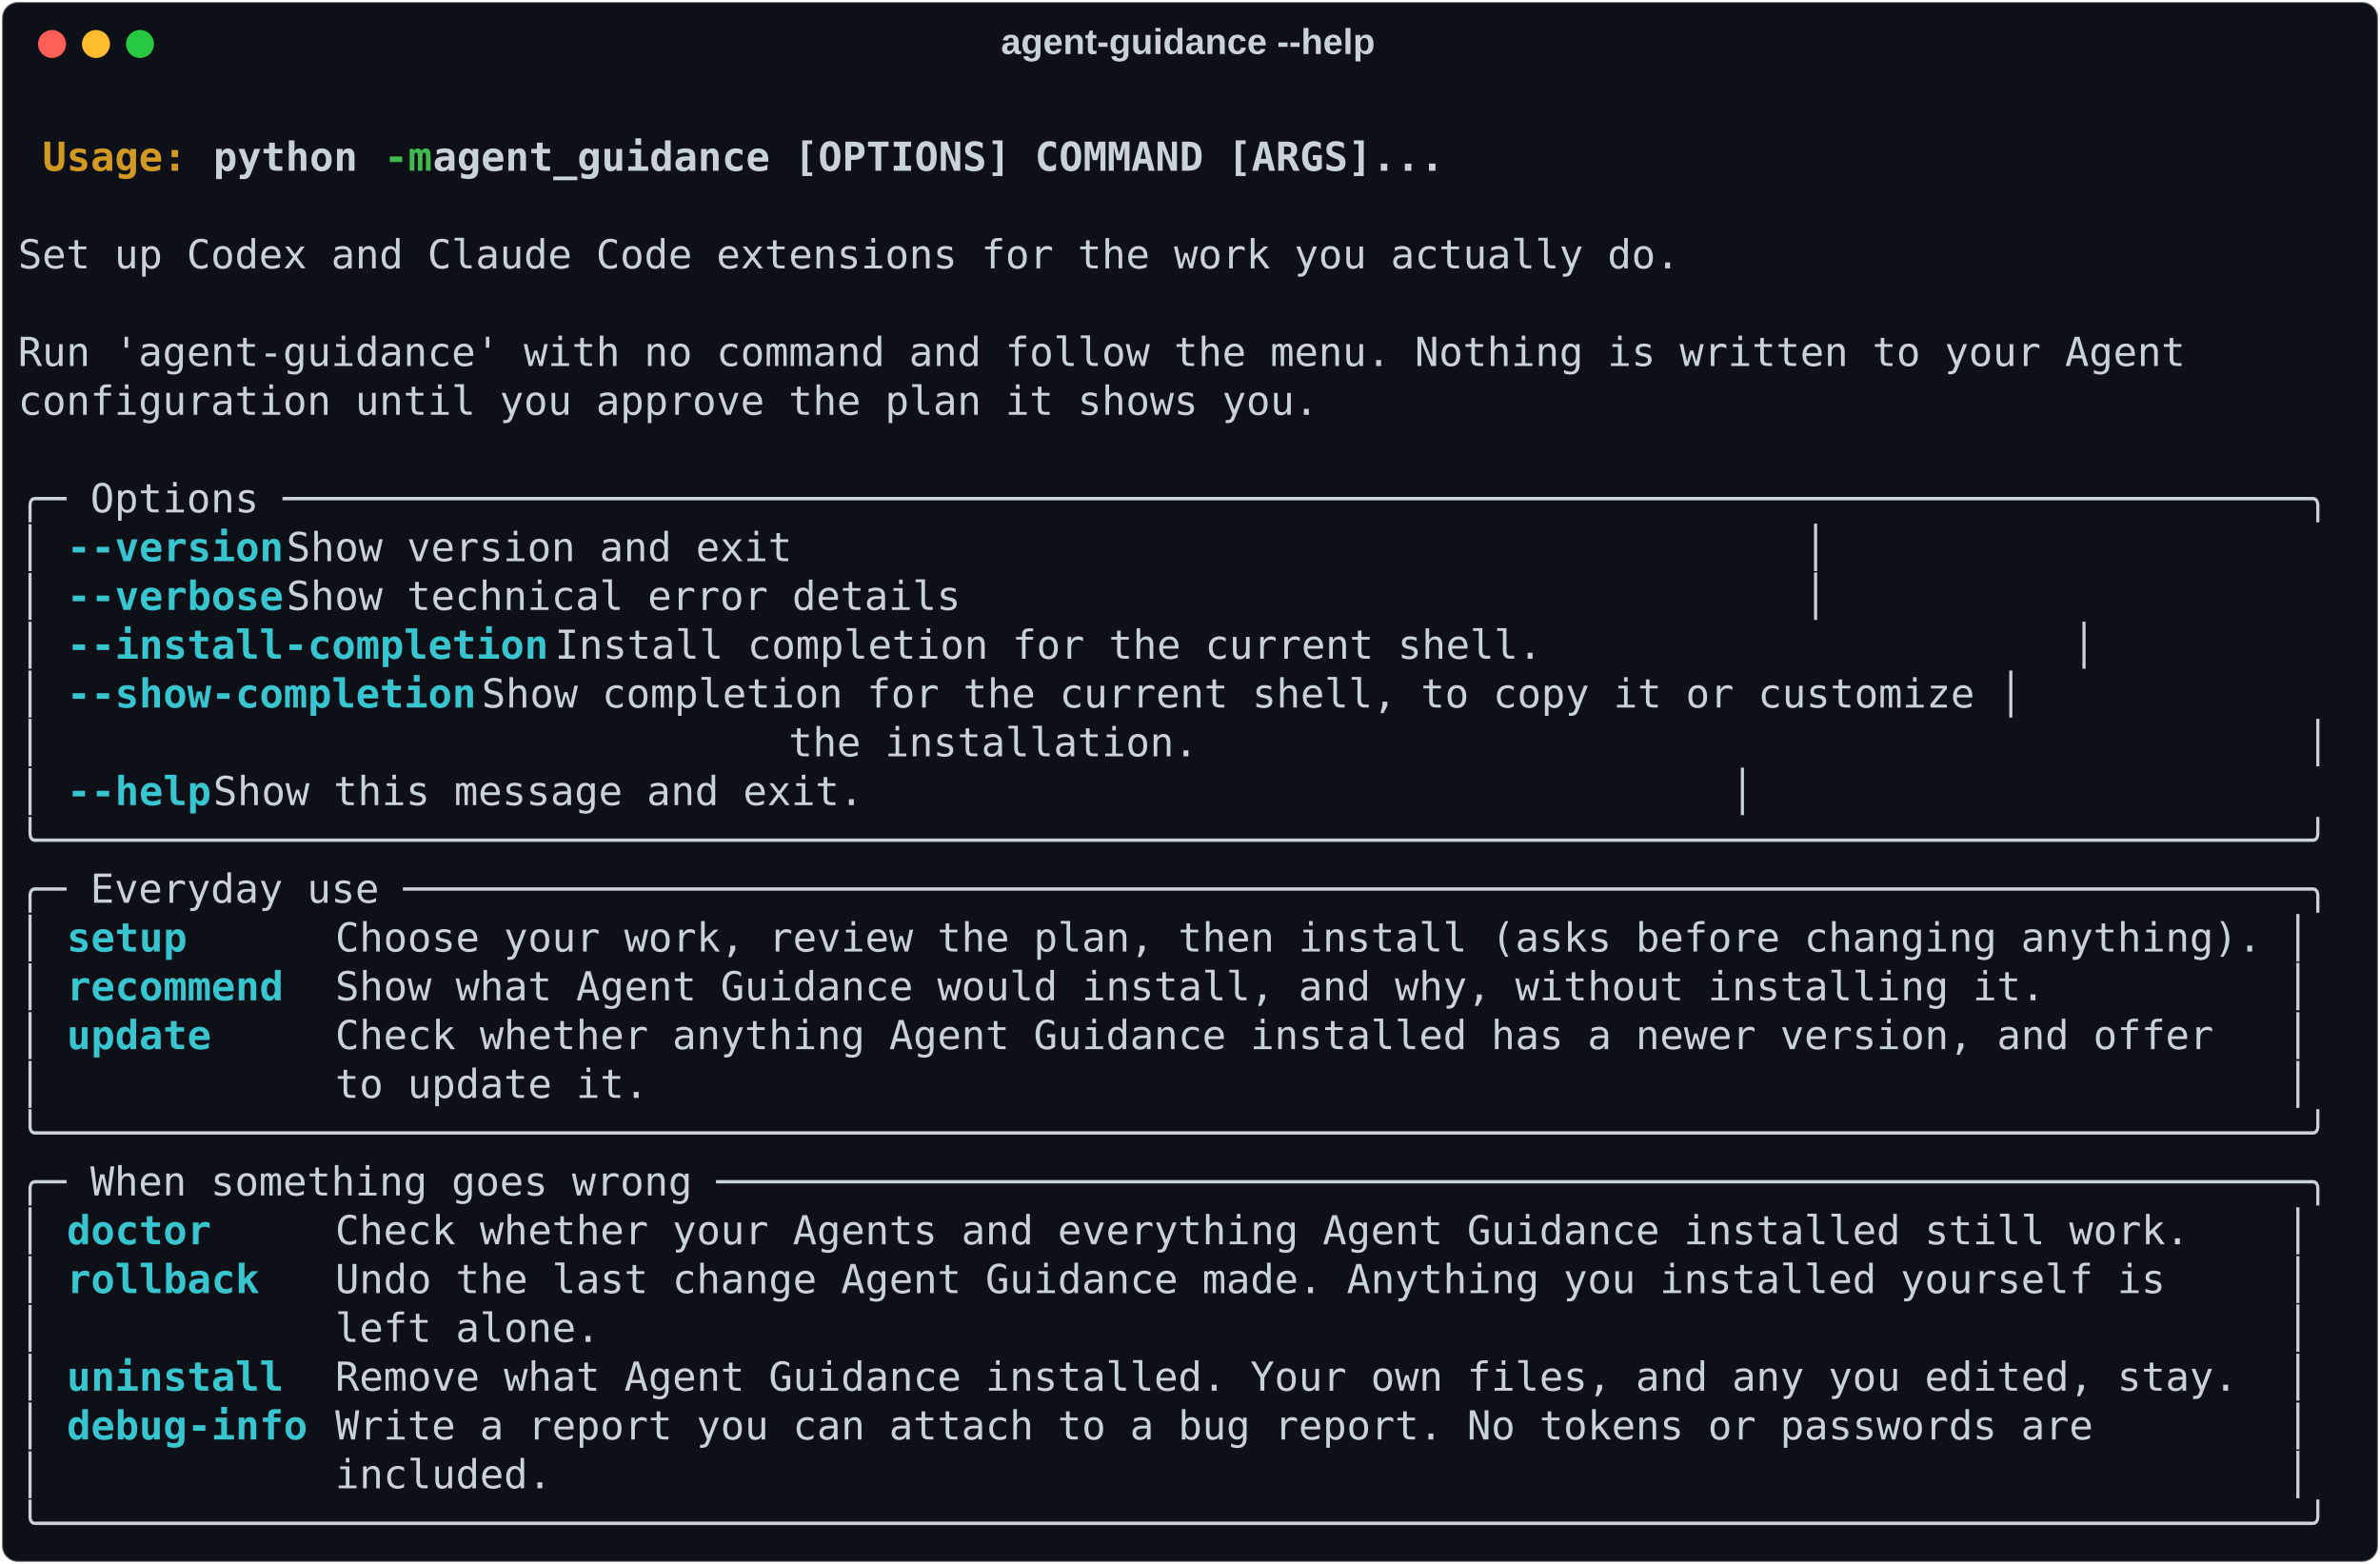
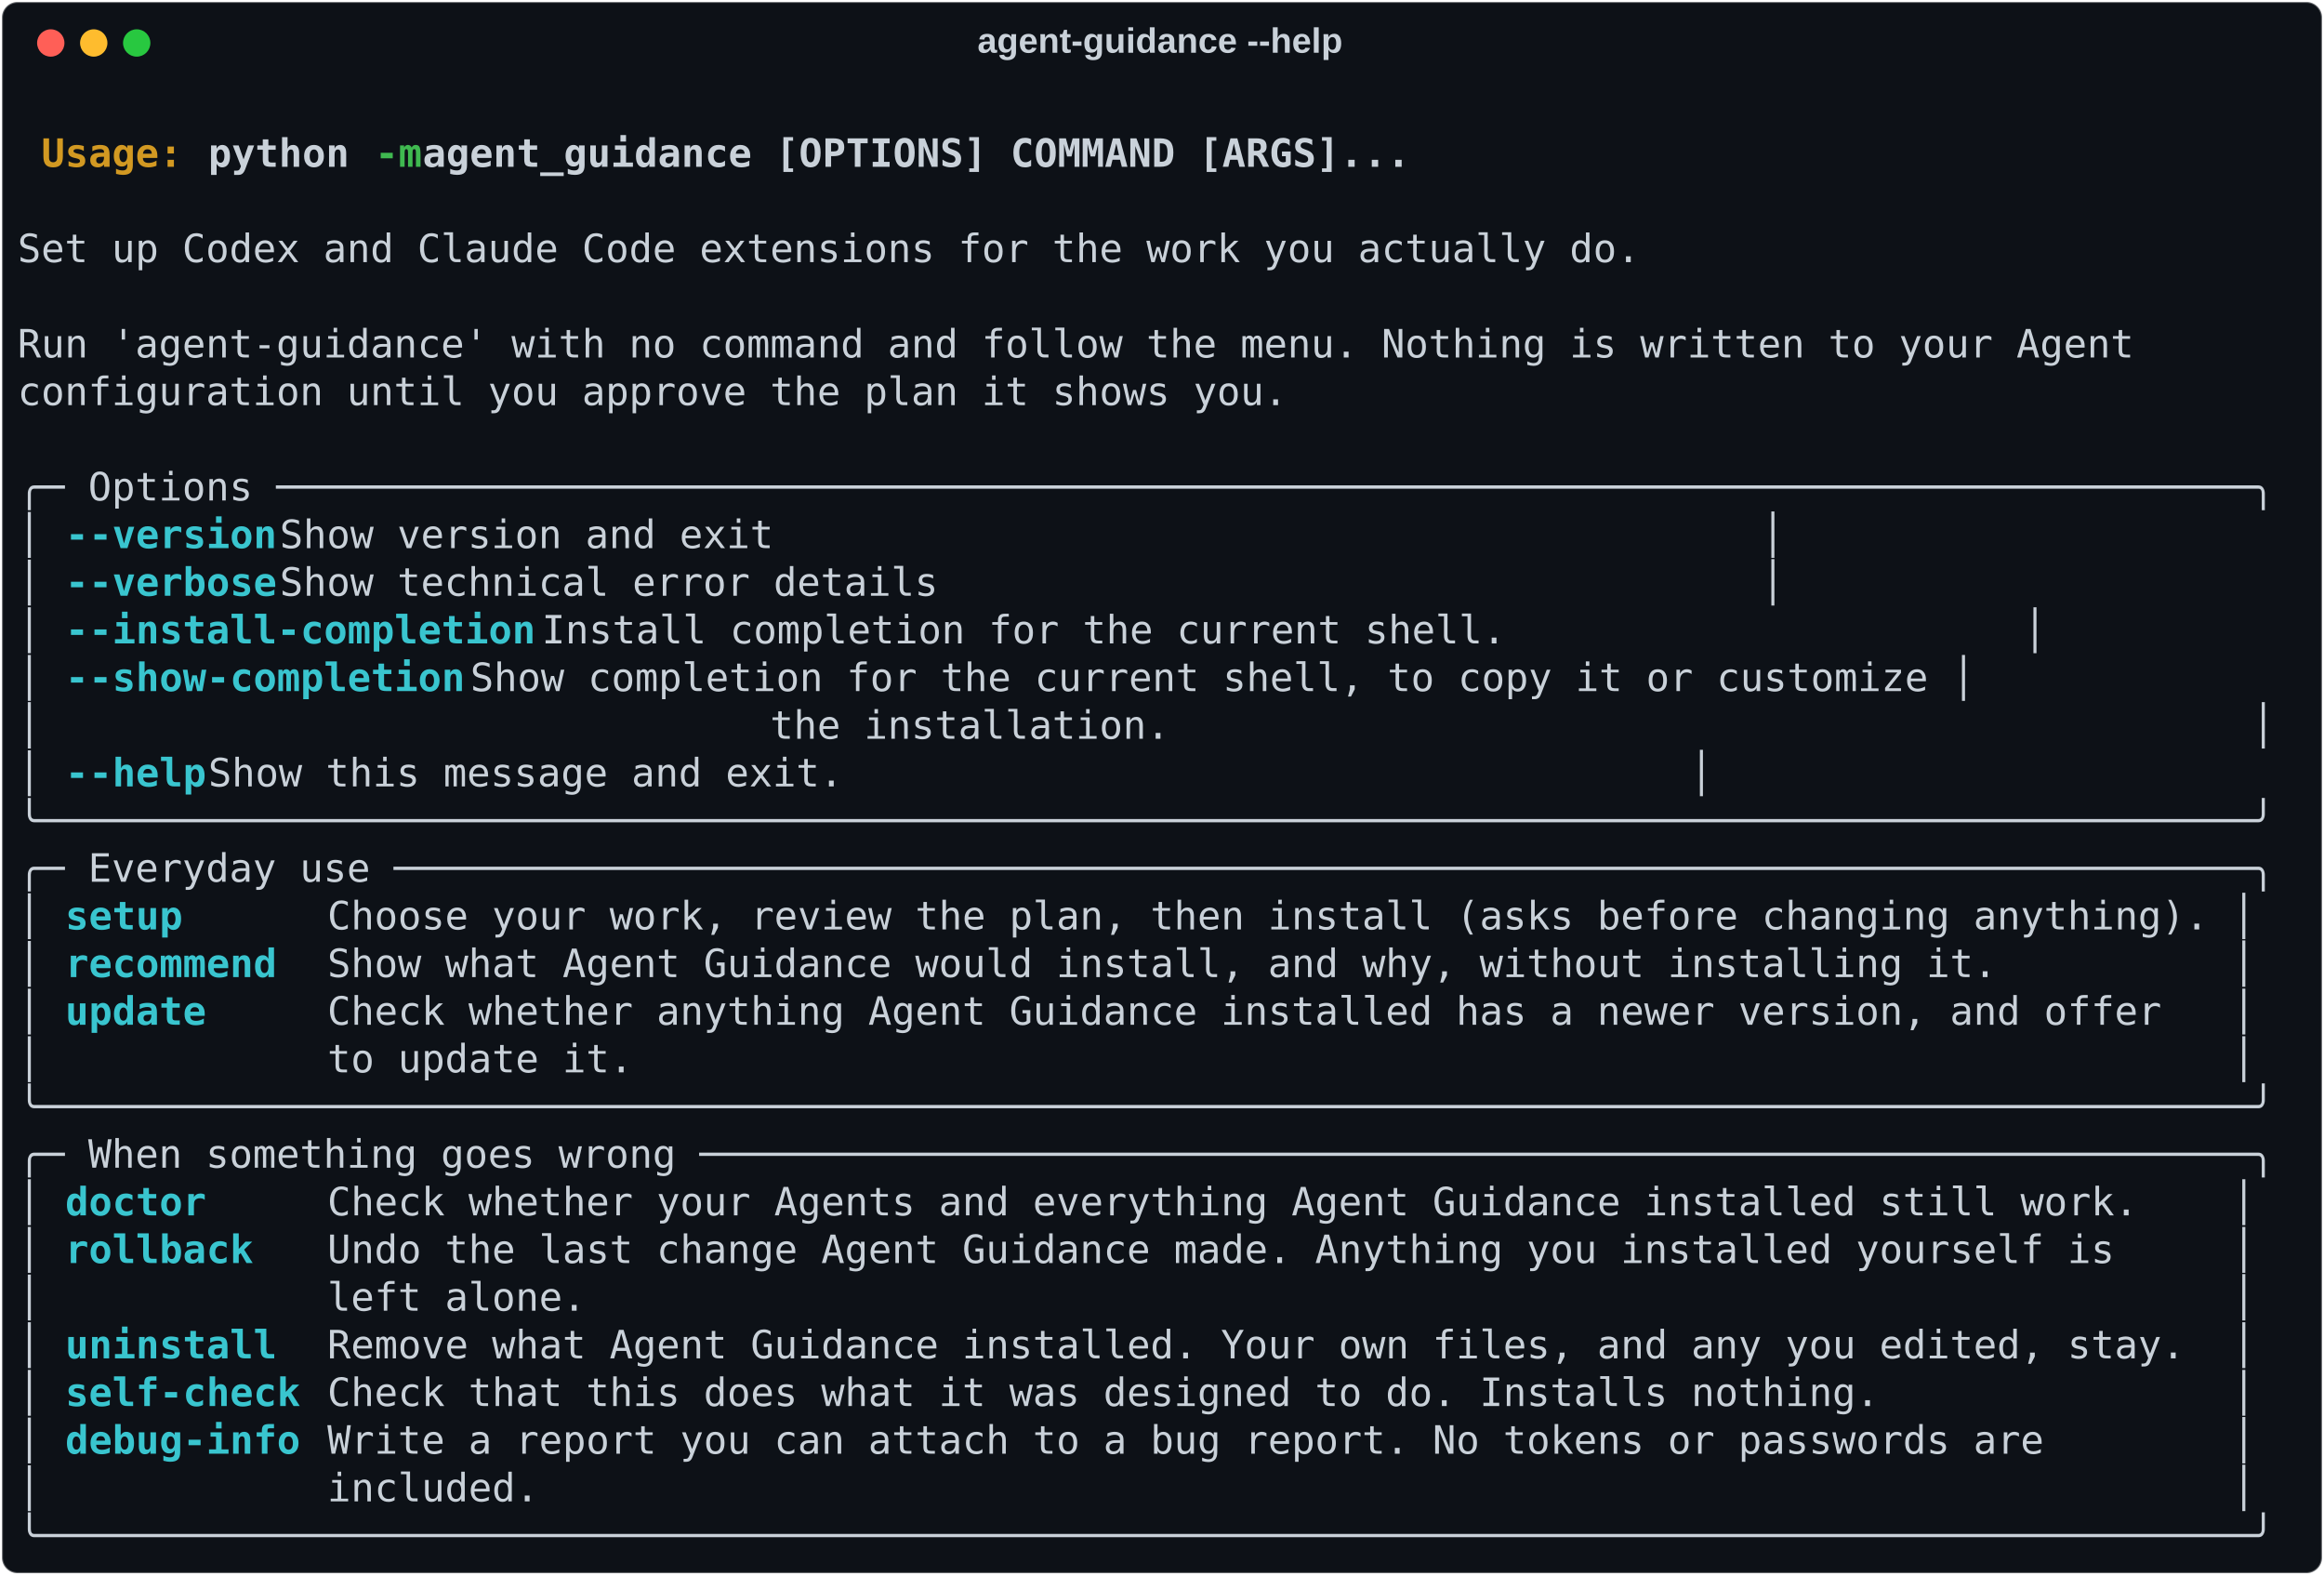
- <svg xmlns="http://www.w3.org/2000/svg" class="rich-terminal" viewBox="0 0 1190 782.0">
+ <svg xmlns="http://www.w3.org/2000/svg" class="rich-terminal" viewBox="0 0 1190 806.4">
  <style>

    @font-face {
        font-family: "Fira Code";
        src: local("FiraCode-Regular"),
                url("https://cdnjs.cloudflare.com/ajax/libs/firacode/6.2.0/woff2/FiraCode-Regular.woff2") format("woff2"),
                url("https://cdnjs.cloudflare.com/ajax/libs/firacode/6.2.0/woff/FiraCode-Regular.woff") format("woff");
        font-style: normal;
        font-weight: 400;
    }
    @font-face {
        font-family: "Fira Code";
        src: local("FiraCode-Bold"),
                url("https://cdnjs.cloudflare.com/ajax/libs/firacode/6.2.0/woff2/FiraCode-Bold.woff2") format("woff2"),
                url("https://cdnjs.cloudflare.com/ajax/libs/firacode/6.2.0/woff/FiraCode-Bold.woff") format("woff");
        font-style: bold;
        font-weight: 700;
    }

-     .terminal-4041248093-matrix {
+     .terminal-1233523522-matrix {
        font-family: Fira Code, monospace;
        font-size: 20px;
        line-height: 24.4px;
        font-variant-east-asian: full-width;
    }

-     .terminal-4041248093-title {
+     .terminal-1233523522-title {
        font-size: 18px;
        font-weight: bold;
        font-family: arial;
    }

-     .terminal-4041248093-r1 { fill: #c9d1d9;font-weight: bold }
- .terminal-4041248093-r2 { fill: #c9d1d9 }
- .terminal-4041248093-r3 { fill: #d29922;font-weight: bold }
- .terminal-4041248093-r4 { fill: #3fb950;font-weight: bold }
- .terminal-4041248093-r5 { fill: #39c5cf;font-weight: bold }
+     .terminal-1233523522-r1 { fill: #c9d1d9;font-weight: bold }
+ .terminal-1233523522-r2 { fill: #c9d1d9 }
+ .terminal-1233523522-r3 { fill: #d29922;font-weight: bold }
+ .terminal-1233523522-r4 { fill: #3fb950;font-weight: bold }
+ .terminal-1233523522-r5 { fill: #39c5cf;font-weight: bold }
    </style>
  <defs>
-     <clipPath id="terminal-4041248093-clip-terminal">
-       <rect x="0" y="0" width="1170.2" height="731.0" />
-     </clipPath>
-     <clipPath id="terminal-4041248093-line-0">
+     <clipPath id="terminal-1233523522-clip-terminal">
+       <rect x="0" y="0" width="1170.2" height="755.4" />
+     </clipPath>
+     <clipPath id="terminal-1233523522-line-0">
      <rect x="0" y="1.5" width="1171.2" height="24.65" />
    </clipPath>
-     <clipPath id="terminal-4041248093-line-1">
+     <clipPath id="terminal-1233523522-line-1">
      <rect x="0" y="25.9" width="1171.2" height="24.65" />
    </clipPath>
-     <clipPath id="terminal-4041248093-line-2">
+     <clipPath id="terminal-1233523522-line-2">
      <rect x="0" y="50.3" width="1171.2" height="24.65" />
    </clipPath>
-     <clipPath id="terminal-4041248093-line-3">
+     <clipPath id="terminal-1233523522-line-3">
      <rect x="0" y="74.7" width="1171.2" height="24.65" />
    </clipPath>
-     <clipPath id="terminal-4041248093-line-4">
+     <clipPath id="terminal-1233523522-line-4">
      <rect x="0" y="99.1" width="1171.2" height="24.65" />
    </clipPath>
-     <clipPath id="terminal-4041248093-line-5">
+     <clipPath id="terminal-1233523522-line-5">
      <rect x="0" y="123.5" width="1171.2" height="24.65" />
    </clipPath>
-     <clipPath id="terminal-4041248093-line-6">
+     <clipPath id="terminal-1233523522-line-6">
      <rect x="0" y="147.9" width="1171.2" height="24.65" />
    </clipPath>
-     <clipPath id="terminal-4041248093-line-7">
+     <clipPath id="terminal-1233523522-line-7">
      <rect x="0" y="172.3" width="1171.2" height="24.65" />
    </clipPath>
-     <clipPath id="terminal-4041248093-line-8">
+     <clipPath id="terminal-1233523522-line-8">
      <rect x="0" y="196.7" width="1171.2" height="24.65" />
    </clipPath>
-     <clipPath id="terminal-4041248093-line-9">
+     <clipPath id="terminal-1233523522-line-9">
      <rect x="0" y="221.1" width="1171.2" height="24.65" />
    </clipPath>
-     <clipPath id="terminal-4041248093-line-10">
+     <clipPath id="terminal-1233523522-line-10">
      <rect x="0" y="245.5" width="1171.2" height="24.65" />
    </clipPath>
-     <clipPath id="terminal-4041248093-line-11">
+     <clipPath id="terminal-1233523522-line-11">
      <rect x="0" y="269.9" width="1171.2" height="24.65" />
    </clipPath>
-     <clipPath id="terminal-4041248093-line-12">
+     <clipPath id="terminal-1233523522-line-12">
      <rect x="0" y="294.3" width="1171.2" height="24.65" />
    </clipPath>
-     <clipPath id="terminal-4041248093-line-13">
+     <clipPath id="terminal-1233523522-line-13">
      <rect x="0" y="318.7" width="1171.2" height="24.65" />
    </clipPath>
-     <clipPath id="terminal-4041248093-line-14">
+     <clipPath id="terminal-1233523522-line-14">
      <rect x="0" y="343.1" width="1171.2" height="24.65" />
    </clipPath>
-     <clipPath id="terminal-4041248093-line-15">
+     <clipPath id="terminal-1233523522-line-15">
      <rect x="0" y="367.5" width="1171.2" height="24.65" />
    </clipPath>
-     <clipPath id="terminal-4041248093-line-16">
+     <clipPath id="terminal-1233523522-line-16">
      <rect x="0" y="391.9" width="1171.2" height="24.65" />
    </clipPath>
-     <clipPath id="terminal-4041248093-line-17">
+     <clipPath id="terminal-1233523522-line-17">
      <rect x="0" y="416.3" width="1171.2" height="24.65" />
    </clipPath>
-     <clipPath id="terminal-4041248093-line-18">
+     <clipPath id="terminal-1233523522-line-18">
      <rect x="0" y="440.7" width="1171.2" height="24.65" />
    </clipPath>
-     <clipPath id="terminal-4041248093-line-19">
+     <clipPath id="terminal-1233523522-line-19">
      <rect x="0" y="465.1" width="1171.2" height="24.65" />
    </clipPath>
-     <clipPath id="terminal-4041248093-line-20">
+     <clipPath id="terminal-1233523522-line-20">
      <rect x="0" y="489.5" width="1171.2" height="24.65" />
    </clipPath>
-     <clipPath id="terminal-4041248093-line-21">
+     <clipPath id="terminal-1233523522-line-21">
      <rect x="0" y="513.9" width="1171.2" height="24.65" />
    </clipPath>
-     <clipPath id="terminal-4041248093-line-22">
+     <clipPath id="terminal-1233523522-line-22">
      <rect x="0" y="538.3" width="1171.2" height="24.65" />
    </clipPath>
-     <clipPath id="terminal-4041248093-line-23">
+     <clipPath id="terminal-1233523522-line-23">
      <rect x="0" y="562.7" width="1171.2" height="24.65" />
    </clipPath>
-     <clipPath id="terminal-4041248093-line-24">
+     <clipPath id="terminal-1233523522-line-24">
      <rect x="0" y="587.1" width="1171.2" height="24.65" />
    </clipPath>
-     <clipPath id="terminal-4041248093-line-25">
+     <clipPath id="terminal-1233523522-line-25">
      <rect x="0" y="611.5" width="1171.2" height="24.65" />
    </clipPath>
-     <clipPath id="terminal-4041248093-line-26">
+     <clipPath id="terminal-1233523522-line-26">
      <rect x="0" y="635.9" width="1171.2" height="24.65" />
    </clipPath>
-     <clipPath id="terminal-4041248093-line-27">
+     <clipPath id="terminal-1233523522-line-27">
      <rect x="0" y="660.3" width="1171.2" height="24.65" />
    </clipPath>
-     <clipPath id="terminal-4041248093-line-28">
+     <clipPath id="terminal-1233523522-line-28">
      <rect x="0" y="684.7" width="1171.2" height="24.65" />
    </clipPath>
+     <clipPath id="terminal-1233523522-line-29">
+       <rect x="0" y="709.1" width="1171.2" height="24.65" />
+     </clipPath>
  </defs>
-   <rect fill="#0d1117" stroke="rgba(255,255,255,0.35)" stroke-width="1" x="1" y="1" width="1188" height="780" rx="8" />
-   <text class="terminal-4041248093-title" fill="#c9d1d9" text-anchor="middle" x="594" y="27">agent-guidance --help</text>
+   <rect fill="#0d1117" stroke="rgba(255,255,255,0.35)" stroke-width="1" x="1" y="1" width="1188" height="804.4" rx="8" />
+   <text class="terminal-1233523522-title" fill="#c9d1d9" text-anchor="middle" x="594" y="27">agent-guidance --help</text>
  <g transform="translate(26,22)">
    <circle cx="0" cy="0" r="7" fill="#ff5f57" />
    <circle cx="22" cy="0" r="7" fill="#febc2e" />
    <circle cx="44" cy="0" r="7" fill="#28c840" />
  </g>
-   <g transform="translate(9, 41)" clip-path="url(#terminal-4041248093-clip-terminal)">
-     <g class="terminal-4041248093-matrix">
-       <text class="terminal-4041248093-r2" x="1171.2" y="20" textLength="12.2" clip-path="url(#terminal-4041248093-line-0)">
- </text>
-       <text class="terminal-4041248093-r3" x="12.2" y="44.4" textLength="85.4" clip-path="url(#terminal-4041248093-line-1)">Usage: </text>
-       <text class="terminal-4041248093-r1" x="97.6" y="44.4" textLength="85.4" clip-path="url(#terminal-4041248093-line-1)">python </text>
-       <text class="terminal-4041248093-r4" x="183" y="44.4" textLength="24.4" clip-path="url(#terminal-4041248093-line-1)">-m</text>
-       <text class="terminal-4041248093-r1" x="207.4" y="44.4" textLength="524.6" clip-path="url(#terminal-4041248093-line-1)"> agent_guidance [OPTIONS] COMMAND [ARGS]...</text>
-       <text class="terminal-4041248093-r2" x="1171.2" y="44.4" textLength="12.2" clip-path="url(#terminal-4041248093-line-1)">
- </text>
-       <text class="terminal-4041248093-r2" x="1171.2" y="68.8" textLength="12.2" clip-path="url(#terminal-4041248093-line-2)">
- </text>
-       <text class="terminal-4041248093-r2" x="0" y="93.2" textLength="854" clip-path="url(#terminal-4041248093-line-3)"> Set up Codex and Claude Code extensions for the work you actually do.</text>
-       <text class="terminal-4041248093-r2" x="1171.2" y="93.2" textLength="12.2" clip-path="url(#terminal-4041248093-line-3)">
- </text>
-       <text class="terminal-4041248093-r2" x="1171.2" y="117.6" textLength="12.2" clip-path="url(#terminal-4041248093-line-4)">
- </text>
-       <text class="terminal-4041248093-r2" x="0" y="142" textLength="1110.2" clip-path="url(#terminal-4041248093-line-5)"> Run 'agent-guidance' with no command and follow the menu. Nothing is written to your Agent</text>
-       <text class="terminal-4041248093-r2" x="1171.2" y="142" textLength="12.2" clip-path="url(#terminal-4041248093-line-5)">
- </text>
-       <text class="terminal-4041248093-r2" x="0" y="166.4" textLength="671" clip-path="url(#terminal-4041248093-line-6)"> configuration until you approve the plan it shows you.</text>
-       <text class="terminal-4041248093-r2" x="1171.2" y="166.4" textLength="12.2" clip-path="url(#terminal-4041248093-line-6)">
- </text>
-       <text class="terminal-4041248093-r2" x="1171.2" y="190.8" textLength="12.2" clip-path="url(#terminal-4041248093-line-7)">
- </text>
-       <text class="terminal-4041248093-r2" x="0" y="215.2" textLength="1171.2" clip-path="url(#terminal-4041248093-line-8)">╭─ Options ────────────────────────────────────────────────────────────────────────────────────╮</text>
-       <text class="terminal-4041248093-r2" x="1171.2" y="215.2" textLength="12.2" clip-path="url(#terminal-4041248093-line-8)">
- </text>
-       <text class="terminal-4041248093-r2" x="0" y="239.6" textLength="24.4" clip-path="url(#terminal-4041248093-line-9)">│ </text>
-       <text class="terminal-4041248093-r5" x="24.4" y="239.6" textLength="109.8" clip-path="url(#terminal-4041248093-line-9)">--version</text>
-       <text class="terminal-4041248093-r2" x="134.2" y="239.6" textLength="1037" clip-path="url(#terminal-4041248093-line-9)">                     Show version and exit                                          │</text>
-       <text class="terminal-4041248093-r2" x="1171.2" y="239.6" textLength="12.2" clip-path="url(#terminal-4041248093-line-9)">
- </text>
-       <text class="terminal-4041248093-r2" x="0" y="264" textLength="24.4" clip-path="url(#terminal-4041248093-line-10)">│ </text>
-       <text class="terminal-4041248093-r5" x="24.4" y="264" textLength="109.8" clip-path="url(#terminal-4041248093-line-10)">--verbose</text>
-       <text class="terminal-4041248093-r2" x="134.2" y="264" textLength="1037" clip-path="url(#terminal-4041248093-line-10)">                     Show technical error details                                   │</text>
-       <text class="terminal-4041248093-r2" x="1171.2" y="264" textLength="12.2" clip-path="url(#terminal-4041248093-line-10)">
- </text>
-       <text class="terminal-4041248093-r2" x="0" y="288.4" textLength="24.4" clip-path="url(#terminal-4041248093-line-11)">│ </text>
-       <text class="terminal-4041248093-r5" x="24.4" y="288.4" textLength="244" clip-path="url(#terminal-4041248093-line-11)">--install-completion</text>
-       <text class="terminal-4041248093-r2" x="268.4" y="288.4" textLength="902.8" clip-path="url(#terminal-4041248093-line-11)">          Install completion for the current shell.                      │</text>
-       <text class="terminal-4041248093-r2" x="1171.2" y="288.4" textLength="12.2" clip-path="url(#terminal-4041248093-line-11)">
- </text>
-       <text class="terminal-4041248093-r2" x="0" y="312.8" textLength="24.4" clip-path="url(#terminal-4041248093-line-12)">│ </text>
-       <text class="terminal-4041248093-r5" x="24.4" y="312.8" textLength="207.4" clip-path="url(#terminal-4041248093-line-12)">--show-completion</text>
-       <text class="terminal-4041248093-r2" x="231.8" y="312.8" textLength="939.4" clip-path="url(#terminal-4041248093-line-12)">             Show completion for the current shell, to copy it or customize │</text>
-       <text class="terminal-4041248093-r2" x="1171.2" y="312.8" textLength="12.2" clip-path="url(#terminal-4041248093-line-12)">
- </text>
-       <text class="terminal-4041248093-r2" x="0" y="337.2" textLength="1171.2" clip-path="url(#terminal-4041248093-line-13)">│                               the installation.                                              │</text>
-       <text class="terminal-4041248093-r2" x="1171.2" y="337.2" textLength="12.2" clip-path="url(#terminal-4041248093-line-13)">
- </text>
-       <text class="terminal-4041248093-r2" x="0" y="361.6" textLength="24.4" clip-path="url(#terminal-4041248093-line-14)">│ </text>
-       <text class="terminal-4041248093-r5" x="24.4" y="361.6" textLength="73.2" clip-path="url(#terminal-4041248093-line-14)">--help</text>
-       <text class="terminal-4041248093-r2" x="97.6" y="361.6" textLength="1073.6" clip-path="url(#terminal-4041248093-line-14)">                        Show this message and exit.                                    │</text>
-       <text class="terminal-4041248093-r2" x="1171.2" y="361.6" textLength="12.2" clip-path="url(#terminal-4041248093-line-14)">
- </text>
-       <text class="terminal-4041248093-r2" x="0" y="386" textLength="1171.2" clip-path="url(#terminal-4041248093-line-15)">╰──────────────────────────────────────────────────────────────────────────────────────────────╯</text>
-       <text class="terminal-4041248093-r2" x="1171.2" y="386" textLength="12.2" clip-path="url(#terminal-4041248093-line-15)">
- </text>
-       <text class="terminal-4041248093-r2" x="0" y="410.4" textLength="1171.2" clip-path="url(#terminal-4041248093-line-16)">╭─ Everyday use ───────────────────────────────────────────────────────────────────────────────╮</text>
-       <text class="terminal-4041248093-r2" x="1171.2" y="410.4" textLength="12.2" clip-path="url(#terminal-4041248093-line-16)">
- </text>
-       <text class="terminal-4041248093-r2" x="0" y="434.8" textLength="24.4" clip-path="url(#terminal-4041248093-line-17)">│ </text>
-       <text class="terminal-4041248093-r5" x="24.4" y="434.8" textLength="134.2" clip-path="url(#terminal-4041248093-line-17)">setup      </text>
-       <text class="terminal-4041248093-r2" x="158.6" y="434.8" textLength="1012.6" clip-path="url(#terminal-4041248093-line-17)"> Choose your work, review the plan, then install (asks before changing anything). │</text>
-       <text class="terminal-4041248093-r2" x="1171.2" y="434.8" textLength="12.2" clip-path="url(#terminal-4041248093-line-17)">
- </text>
-       <text class="terminal-4041248093-r2" x="0" y="459.2" textLength="24.4" clip-path="url(#terminal-4041248093-line-18)">│ </text>
-       <text class="terminal-4041248093-r5" x="24.4" y="459.2" textLength="134.2" clip-path="url(#terminal-4041248093-line-18)">recommend  </text>
-       <text class="terminal-4041248093-r2" x="158.6" y="459.2" textLength="1012.6" clip-path="url(#terminal-4041248093-line-18)"> Show what Agent Guidance would install, and why, without installing it.          │</text>
-       <text class="terminal-4041248093-r2" x="1171.2" y="459.2" textLength="12.2" clip-path="url(#terminal-4041248093-line-18)">
- </text>
-       <text class="terminal-4041248093-r2" x="0" y="483.6" textLength="24.4" clip-path="url(#terminal-4041248093-line-19)">│ </text>
-       <text class="terminal-4041248093-r5" x="24.4" y="483.6" textLength="134.2" clip-path="url(#terminal-4041248093-line-19)">update     </text>
-       <text class="terminal-4041248093-r2" x="158.6" y="483.6" textLength="1012.6" clip-path="url(#terminal-4041248093-line-19)"> Check whether anything Agent Guidance installed has a newer version, and offer   │</text>
-       <text class="terminal-4041248093-r2" x="1171.2" y="483.6" textLength="12.2" clip-path="url(#terminal-4041248093-line-19)">
- </text>
-       <text class="terminal-4041248093-r2" x="0" y="508" textLength="24.4" clip-path="url(#terminal-4041248093-line-20)">│ </text>
-       <text class="terminal-4041248093-r2" x="158.6" y="508" textLength="1012.6" clip-path="url(#terminal-4041248093-line-20)"> to update it.                                                                    │</text>
-       <text class="terminal-4041248093-r2" x="1171.2" y="508" textLength="12.2" clip-path="url(#terminal-4041248093-line-20)">
- </text>
-       <text class="terminal-4041248093-r2" x="0" y="532.4" textLength="1171.2" clip-path="url(#terminal-4041248093-line-21)">╰──────────────────────────────────────────────────────────────────────────────────────────────╯</text>
-       <text class="terminal-4041248093-r2" x="1171.2" y="532.4" textLength="12.2" clip-path="url(#terminal-4041248093-line-21)">
- </text>
-       <text class="terminal-4041248093-r2" x="0" y="556.8" textLength="1171.2" clip-path="url(#terminal-4041248093-line-22)">╭─ When something goes wrong ──────────────────────────────────────────────────────────────────╮</text>
-       <text class="terminal-4041248093-r2" x="1171.2" y="556.8" textLength="12.2" clip-path="url(#terminal-4041248093-line-22)">
- </text>
-       <text class="terminal-4041248093-r2" x="0" y="581.2" textLength="24.4" clip-path="url(#terminal-4041248093-line-23)">│ </text>
-       <text class="terminal-4041248093-r5" x="24.4" y="581.2" textLength="134.2" clip-path="url(#terminal-4041248093-line-23)">doctor     </text>
-       <text class="terminal-4041248093-r2" x="158.6" y="581.2" textLength="1012.6" clip-path="url(#terminal-4041248093-line-23)"> Check whether your Agents and everything Agent Guidance installed still work.    │</text>
-       <text class="terminal-4041248093-r2" x="1171.2" y="581.2" textLength="12.2" clip-path="url(#terminal-4041248093-line-23)">
- </text>
-       <text class="terminal-4041248093-r2" x="0" y="605.6" textLength="24.4" clip-path="url(#terminal-4041248093-line-24)">│ </text>
-       <text class="terminal-4041248093-r5" x="24.4" y="605.6" textLength="134.2" clip-path="url(#terminal-4041248093-line-24)">rollback   </text>
-       <text class="terminal-4041248093-r2" x="158.6" y="605.6" textLength="1012.6" clip-path="url(#terminal-4041248093-line-24)"> Undo the last change Agent Guidance made. Anything you installed yourself is     │</text>
-       <text class="terminal-4041248093-r2" x="1171.2" y="605.6" textLength="12.2" clip-path="url(#terminal-4041248093-line-24)">
- </text>
-       <text class="terminal-4041248093-r2" x="0" y="630" textLength="24.4" clip-path="url(#terminal-4041248093-line-25)">│ </text>
-       <text class="terminal-4041248093-r2" x="158.6" y="630" textLength="1012.6" clip-path="url(#terminal-4041248093-line-25)"> left alone.                                                                      │</text>
-       <text class="terminal-4041248093-r2" x="1171.2" y="630" textLength="12.2" clip-path="url(#terminal-4041248093-line-25)">
- </text>
-       <text class="terminal-4041248093-r2" x="0" y="654.4" textLength="24.4" clip-path="url(#terminal-4041248093-line-26)">│ </text>
-       <text class="terminal-4041248093-r5" x="24.4" y="654.4" textLength="134.2" clip-path="url(#terminal-4041248093-line-26)">uninstall  </text>
-       <text class="terminal-4041248093-r2" x="158.6" y="654.4" textLength="1012.6" clip-path="url(#terminal-4041248093-line-26)"> Remove what Agent Guidance installed. Your own files, and any you edited, stay.  │</text>
-       <text class="terminal-4041248093-r2" x="1171.2" y="654.4" textLength="12.2" clip-path="url(#terminal-4041248093-line-26)">
- </text>
-       <text class="terminal-4041248093-r2" x="0" y="678.8" textLength="24.4" clip-path="url(#terminal-4041248093-line-27)">│ </text>
-       <text class="terminal-4041248093-r5" x="24.4" y="678.8" textLength="134.2" clip-path="url(#terminal-4041248093-line-27)">debug-info </text>
-       <text class="terminal-4041248093-r2" x="158.6" y="678.8" textLength="1012.6" clip-path="url(#terminal-4041248093-line-27)"> Write a report you can attach to a bug report. No tokens or passwords are        │</text>
-       <text class="terminal-4041248093-r2" x="1171.2" y="678.8" textLength="12.2" clip-path="url(#terminal-4041248093-line-27)">
- </text>
-       <text class="terminal-4041248093-r2" x="0" y="703.2" textLength="24.4" clip-path="url(#terminal-4041248093-line-28)">│ </text>
-       <text class="terminal-4041248093-r2" x="158.6" y="703.2" textLength="1012.6" clip-path="url(#terminal-4041248093-line-28)"> included.                                                                        │</text>
-       <text class="terminal-4041248093-r2" x="1171.2" y="703.2" textLength="12.2" clip-path="url(#terminal-4041248093-line-28)">
- </text>
-       <text class="terminal-4041248093-r2" x="0" y="727.6" textLength="1171.2" clip-path="url(#terminal-4041248093-line-29)">╰──────────────────────────────────────────────────────────────────────────────────────────────╯</text>
-       <text class="terminal-4041248093-r2" x="1171.2" y="727.6" textLength="12.2" clip-path="url(#terminal-4041248093-line-29)">
+   <g transform="translate(9, 41)" clip-path="url(#terminal-1233523522-clip-terminal)">
+     <g class="terminal-1233523522-matrix">
+       <text class="terminal-1233523522-r2" x="1171.2" y="20" textLength="12.2" clip-path="url(#terminal-1233523522-line-0)">
+ </text>
+       <text class="terminal-1233523522-r3" x="12.2" y="44.4" textLength="85.4" clip-path="url(#terminal-1233523522-line-1)">Usage: </text>
+       <text class="terminal-1233523522-r1" x="97.6" y="44.4" textLength="85.4" clip-path="url(#terminal-1233523522-line-1)">python </text>
+       <text class="terminal-1233523522-r4" x="183" y="44.4" textLength="24.4" clip-path="url(#terminal-1233523522-line-1)">-m</text>
+       <text class="terminal-1233523522-r1" x="207.4" y="44.4" textLength="524.6" clip-path="url(#terminal-1233523522-line-1)"> agent_guidance [OPTIONS] COMMAND [ARGS]...</text>
+       <text class="terminal-1233523522-r2" x="1171.2" y="44.4" textLength="12.2" clip-path="url(#terminal-1233523522-line-1)">
+ </text>
+       <text class="terminal-1233523522-r2" x="1171.2" y="68.8" textLength="12.2" clip-path="url(#terminal-1233523522-line-2)">
+ </text>
+       <text class="terminal-1233523522-r2" x="0" y="93.2" textLength="854" clip-path="url(#terminal-1233523522-line-3)"> Set up Codex and Claude Code extensions for the work you actually do.</text>
+       <text class="terminal-1233523522-r2" x="1171.2" y="93.2" textLength="12.2" clip-path="url(#terminal-1233523522-line-3)">
+ </text>
+       <text class="terminal-1233523522-r2" x="1171.2" y="117.6" textLength="12.2" clip-path="url(#terminal-1233523522-line-4)">
+ </text>
+       <text class="terminal-1233523522-r2" x="0" y="142" textLength="1110.2" clip-path="url(#terminal-1233523522-line-5)"> Run 'agent-guidance' with no command and follow the menu. Nothing is written to your Agent</text>
+       <text class="terminal-1233523522-r2" x="1171.2" y="142" textLength="12.2" clip-path="url(#terminal-1233523522-line-5)">
+ </text>
+       <text class="terminal-1233523522-r2" x="0" y="166.4" textLength="671" clip-path="url(#terminal-1233523522-line-6)"> configuration until you approve the plan it shows you.</text>
+       <text class="terminal-1233523522-r2" x="1171.2" y="166.4" textLength="12.2" clip-path="url(#terminal-1233523522-line-6)">
+ </text>
+       <text class="terminal-1233523522-r2" x="1171.2" y="190.8" textLength="12.2" clip-path="url(#terminal-1233523522-line-7)">
+ </text>
+       <text class="terminal-1233523522-r2" x="0" y="215.2" textLength="1171.2" clip-path="url(#terminal-1233523522-line-8)">╭─ Options ────────────────────────────────────────────────────────────────────────────────────╮</text>
+       <text class="terminal-1233523522-r2" x="1171.2" y="215.2" textLength="12.2" clip-path="url(#terminal-1233523522-line-8)">
+ </text>
+       <text class="terminal-1233523522-r2" x="0" y="239.6" textLength="24.4" clip-path="url(#terminal-1233523522-line-9)">│ </text>
+       <text class="terminal-1233523522-r5" x="24.4" y="239.6" textLength="109.8" clip-path="url(#terminal-1233523522-line-9)">--version</text>
+       <text class="terminal-1233523522-r2" x="134.2" y="239.6" textLength="1037" clip-path="url(#terminal-1233523522-line-9)">                     Show version and exit                                          │</text>
+       <text class="terminal-1233523522-r2" x="1171.2" y="239.6" textLength="12.2" clip-path="url(#terminal-1233523522-line-9)">
+ </text>
+       <text class="terminal-1233523522-r2" x="0" y="264" textLength="24.4" clip-path="url(#terminal-1233523522-line-10)">│ </text>
+       <text class="terminal-1233523522-r5" x="24.4" y="264" textLength="109.8" clip-path="url(#terminal-1233523522-line-10)">--verbose</text>
+       <text class="terminal-1233523522-r2" x="134.2" y="264" textLength="1037" clip-path="url(#terminal-1233523522-line-10)">                     Show technical error details                                   │</text>
+       <text class="terminal-1233523522-r2" x="1171.2" y="264" textLength="12.2" clip-path="url(#terminal-1233523522-line-10)">
+ </text>
+       <text class="terminal-1233523522-r2" x="0" y="288.4" textLength="24.4" clip-path="url(#terminal-1233523522-line-11)">│ </text>
+       <text class="terminal-1233523522-r5" x="24.4" y="288.4" textLength="244" clip-path="url(#terminal-1233523522-line-11)">--install-completion</text>
+       <text class="terminal-1233523522-r2" x="268.4" y="288.4" textLength="902.8" clip-path="url(#terminal-1233523522-line-11)">          Install completion for the current shell.                      │</text>
+       <text class="terminal-1233523522-r2" x="1171.2" y="288.4" textLength="12.2" clip-path="url(#terminal-1233523522-line-11)">
+ </text>
+       <text class="terminal-1233523522-r2" x="0" y="312.8" textLength="24.4" clip-path="url(#terminal-1233523522-line-12)">│ </text>
+       <text class="terminal-1233523522-r5" x="24.4" y="312.8" textLength="207.4" clip-path="url(#terminal-1233523522-line-12)">--show-completion</text>
+       <text class="terminal-1233523522-r2" x="231.8" y="312.8" textLength="939.4" clip-path="url(#terminal-1233523522-line-12)">             Show completion for the current shell, to copy it or customize │</text>
+       <text class="terminal-1233523522-r2" x="1171.2" y="312.8" textLength="12.2" clip-path="url(#terminal-1233523522-line-12)">
+ </text>
+       <text class="terminal-1233523522-r2" x="0" y="337.2" textLength="1171.2" clip-path="url(#terminal-1233523522-line-13)">│                               the installation.                                              │</text>
+       <text class="terminal-1233523522-r2" x="1171.2" y="337.2" textLength="12.2" clip-path="url(#terminal-1233523522-line-13)">
+ </text>
+       <text class="terminal-1233523522-r2" x="0" y="361.6" textLength="24.4" clip-path="url(#terminal-1233523522-line-14)">│ </text>
+       <text class="terminal-1233523522-r5" x="24.4" y="361.6" textLength="73.2" clip-path="url(#terminal-1233523522-line-14)">--help</text>
+       <text class="terminal-1233523522-r2" x="97.6" y="361.6" textLength="1073.6" clip-path="url(#terminal-1233523522-line-14)">                        Show this message and exit.                                    │</text>
+       <text class="terminal-1233523522-r2" x="1171.2" y="361.6" textLength="12.2" clip-path="url(#terminal-1233523522-line-14)">
+ </text>
+       <text class="terminal-1233523522-r2" x="0" y="386" textLength="1171.2" clip-path="url(#terminal-1233523522-line-15)">╰──────────────────────────────────────────────────────────────────────────────────────────────╯</text>
+       <text class="terminal-1233523522-r2" x="1171.2" y="386" textLength="12.2" clip-path="url(#terminal-1233523522-line-15)">
+ </text>
+       <text class="terminal-1233523522-r2" x="0" y="410.4" textLength="1171.2" clip-path="url(#terminal-1233523522-line-16)">╭─ Everyday use ───────────────────────────────────────────────────────────────────────────────╮</text>
+       <text class="terminal-1233523522-r2" x="1171.2" y="410.4" textLength="12.2" clip-path="url(#terminal-1233523522-line-16)">
+ </text>
+       <text class="terminal-1233523522-r2" x="0" y="434.8" textLength="24.4" clip-path="url(#terminal-1233523522-line-17)">│ </text>
+       <text class="terminal-1233523522-r5" x="24.4" y="434.8" textLength="134.2" clip-path="url(#terminal-1233523522-line-17)">setup      </text>
+       <text class="terminal-1233523522-r2" x="158.6" y="434.8" textLength="1012.6" clip-path="url(#terminal-1233523522-line-17)"> Choose your work, review the plan, then install (asks before changing anything). │</text>
+       <text class="terminal-1233523522-r2" x="1171.2" y="434.8" textLength="12.2" clip-path="url(#terminal-1233523522-line-17)">
+ </text>
+       <text class="terminal-1233523522-r2" x="0" y="459.2" textLength="24.4" clip-path="url(#terminal-1233523522-line-18)">│ </text>
+       <text class="terminal-1233523522-r5" x="24.4" y="459.2" textLength="134.2" clip-path="url(#terminal-1233523522-line-18)">recommend  </text>
+       <text class="terminal-1233523522-r2" x="158.6" y="459.2" textLength="1012.6" clip-path="url(#terminal-1233523522-line-18)"> Show what Agent Guidance would install, and why, without installing it.          │</text>
+       <text class="terminal-1233523522-r2" x="1171.2" y="459.2" textLength="12.2" clip-path="url(#terminal-1233523522-line-18)">
+ </text>
+       <text class="terminal-1233523522-r2" x="0" y="483.6" textLength="24.4" clip-path="url(#terminal-1233523522-line-19)">│ </text>
+       <text class="terminal-1233523522-r5" x="24.4" y="483.6" textLength="134.2" clip-path="url(#terminal-1233523522-line-19)">update     </text>
+       <text class="terminal-1233523522-r2" x="158.6" y="483.6" textLength="1012.6" clip-path="url(#terminal-1233523522-line-19)"> Check whether anything Agent Guidance installed has a newer version, and offer   │</text>
+       <text class="terminal-1233523522-r2" x="1171.2" y="483.6" textLength="12.2" clip-path="url(#terminal-1233523522-line-19)">
+ </text>
+       <text class="terminal-1233523522-r2" x="0" y="508" textLength="24.4" clip-path="url(#terminal-1233523522-line-20)">│ </text>
+       <text class="terminal-1233523522-r2" x="158.6" y="508" textLength="1012.6" clip-path="url(#terminal-1233523522-line-20)"> to update it.                                                                    │</text>
+       <text class="terminal-1233523522-r2" x="1171.2" y="508" textLength="12.2" clip-path="url(#terminal-1233523522-line-20)">
+ </text>
+       <text class="terminal-1233523522-r2" x="0" y="532.4" textLength="1171.2" clip-path="url(#terminal-1233523522-line-21)">╰──────────────────────────────────────────────────────────────────────────────────────────────╯</text>
+       <text class="terminal-1233523522-r2" x="1171.2" y="532.4" textLength="12.2" clip-path="url(#terminal-1233523522-line-21)">
+ </text>
+       <text class="terminal-1233523522-r2" x="0" y="556.8" textLength="1171.2" clip-path="url(#terminal-1233523522-line-22)">╭─ When something goes wrong ──────────────────────────────────────────────────────────────────╮</text>
+       <text class="terminal-1233523522-r2" x="1171.2" y="556.8" textLength="12.2" clip-path="url(#terminal-1233523522-line-22)">
+ </text>
+       <text class="terminal-1233523522-r2" x="0" y="581.2" textLength="24.4" clip-path="url(#terminal-1233523522-line-23)">│ </text>
+       <text class="terminal-1233523522-r5" x="24.4" y="581.2" textLength="134.2" clip-path="url(#terminal-1233523522-line-23)">doctor     </text>
+       <text class="terminal-1233523522-r2" x="158.6" y="581.2" textLength="1012.6" clip-path="url(#terminal-1233523522-line-23)"> Check whether your Agents and everything Agent Guidance installed still work.    │</text>
+       <text class="terminal-1233523522-r2" x="1171.2" y="581.2" textLength="12.2" clip-path="url(#terminal-1233523522-line-23)">
+ </text>
+       <text class="terminal-1233523522-r2" x="0" y="605.6" textLength="24.4" clip-path="url(#terminal-1233523522-line-24)">│ </text>
+       <text class="terminal-1233523522-r5" x="24.4" y="605.6" textLength="134.2" clip-path="url(#terminal-1233523522-line-24)">rollback   </text>
+       <text class="terminal-1233523522-r2" x="158.6" y="605.6" textLength="1012.6" clip-path="url(#terminal-1233523522-line-24)"> Undo the last change Agent Guidance made. Anything you installed yourself is     │</text>
+       <text class="terminal-1233523522-r2" x="1171.2" y="605.6" textLength="12.2" clip-path="url(#terminal-1233523522-line-24)">
+ </text>
+       <text class="terminal-1233523522-r2" x="0" y="630" textLength="24.4" clip-path="url(#terminal-1233523522-line-25)">│ </text>
+       <text class="terminal-1233523522-r2" x="158.6" y="630" textLength="1012.6" clip-path="url(#terminal-1233523522-line-25)"> left alone.                                                                      │</text>
+       <text class="terminal-1233523522-r2" x="1171.2" y="630" textLength="12.2" clip-path="url(#terminal-1233523522-line-25)">
+ </text>
+       <text class="terminal-1233523522-r2" x="0" y="654.4" textLength="24.4" clip-path="url(#terminal-1233523522-line-26)">│ </text>
+       <text class="terminal-1233523522-r5" x="24.4" y="654.4" textLength="134.2" clip-path="url(#terminal-1233523522-line-26)">uninstall  </text>
+       <text class="terminal-1233523522-r2" x="158.6" y="654.4" textLength="1012.6" clip-path="url(#terminal-1233523522-line-26)"> Remove what Agent Guidance installed. Your own files, and any you edited, stay.  │</text>
+       <text class="terminal-1233523522-r2" x="1171.2" y="654.4" textLength="12.2" clip-path="url(#terminal-1233523522-line-26)">
+ </text>
+       <text class="terminal-1233523522-r2" x="0" y="678.8" textLength="24.4" clip-path="url(#terminal-1233523522-line-27)">│ </text>
+       <text class="terminal-1233523522-r5" x="24.4" y="678.8" textLength="134.2" clip-path="url(#terminal-1233523522-line-27)">self-check </text>
+       <text class="terminal-1233523522-r2" x="158.6" y="678.8" textLength="1012.6" clip-path="url(#terminal-1233523522-line-27)"> Check that this does what it was designed to do. Installs nothing.               │</text>
+       <text class="terminal-1233523522-r2" x="1171.2" y="678.8" textLength="12.2" clip-path="url(#terminal-1233523522-line-27)">
+ </text>
+       <text class="terminal-1233523522-r2" x="0" y="703.2" textLength="24.4" clip-path="url(#terminal-1233523522-line-28)">│ </text>
+       <text class="terminal-1233523522-r5" x="24.4" y="703.2" textLength="134.2" clip-path="url(#terminal-1233523522-line-28)">debug-info </text>
+       <text class="terminal-1233523522-r2" x="158.6" y="703.2" textLength="1012.6" clip-path="url(#terminal-1233523522-line-28)"> Write a report you can attach to a bug report. No tokens or passwords are        │</text>
+       <text class="terminal-1233523522-r2" x="1171.2" y="703.2" textLength="12.2" clip-path="url(#terminal-1233523522-line-28)">
+ </text>
+       <text class="terminal-1233523522-r2" x="0" y="727.6" textLength="24.4" clip-path="url(#terminal-1233523522-line-29)">│ </text>
+       <text class="terminal-1233523522-r2" x="158.6" y="727.6" textLength="1012.6" clip-path="url(#terminal-1233523522-line-29)"> included.                                                                        │</text>
+       <text class="terminal-1233523522-r2" x="1171.2" y="727.6" textLength="12.2" clip-path="url(#terminal-1233523522-line-29)">
+ </text>
+       <text class="terminal-1233523522-r2" x="0" y="752" textLength="1171.2" clip-path="url(#terminal-1233523522-line-30)">╰──────────────────────────────────────────────────────────────────────────────────────────────╯</text>
+       <text class="terminal-1233523522-r2" x="1171.2" y="752" textLength="12.2" clip-path="url(#terminal-1233523522-line-30)">
</text>
    </g>
  </g>
</svg>
